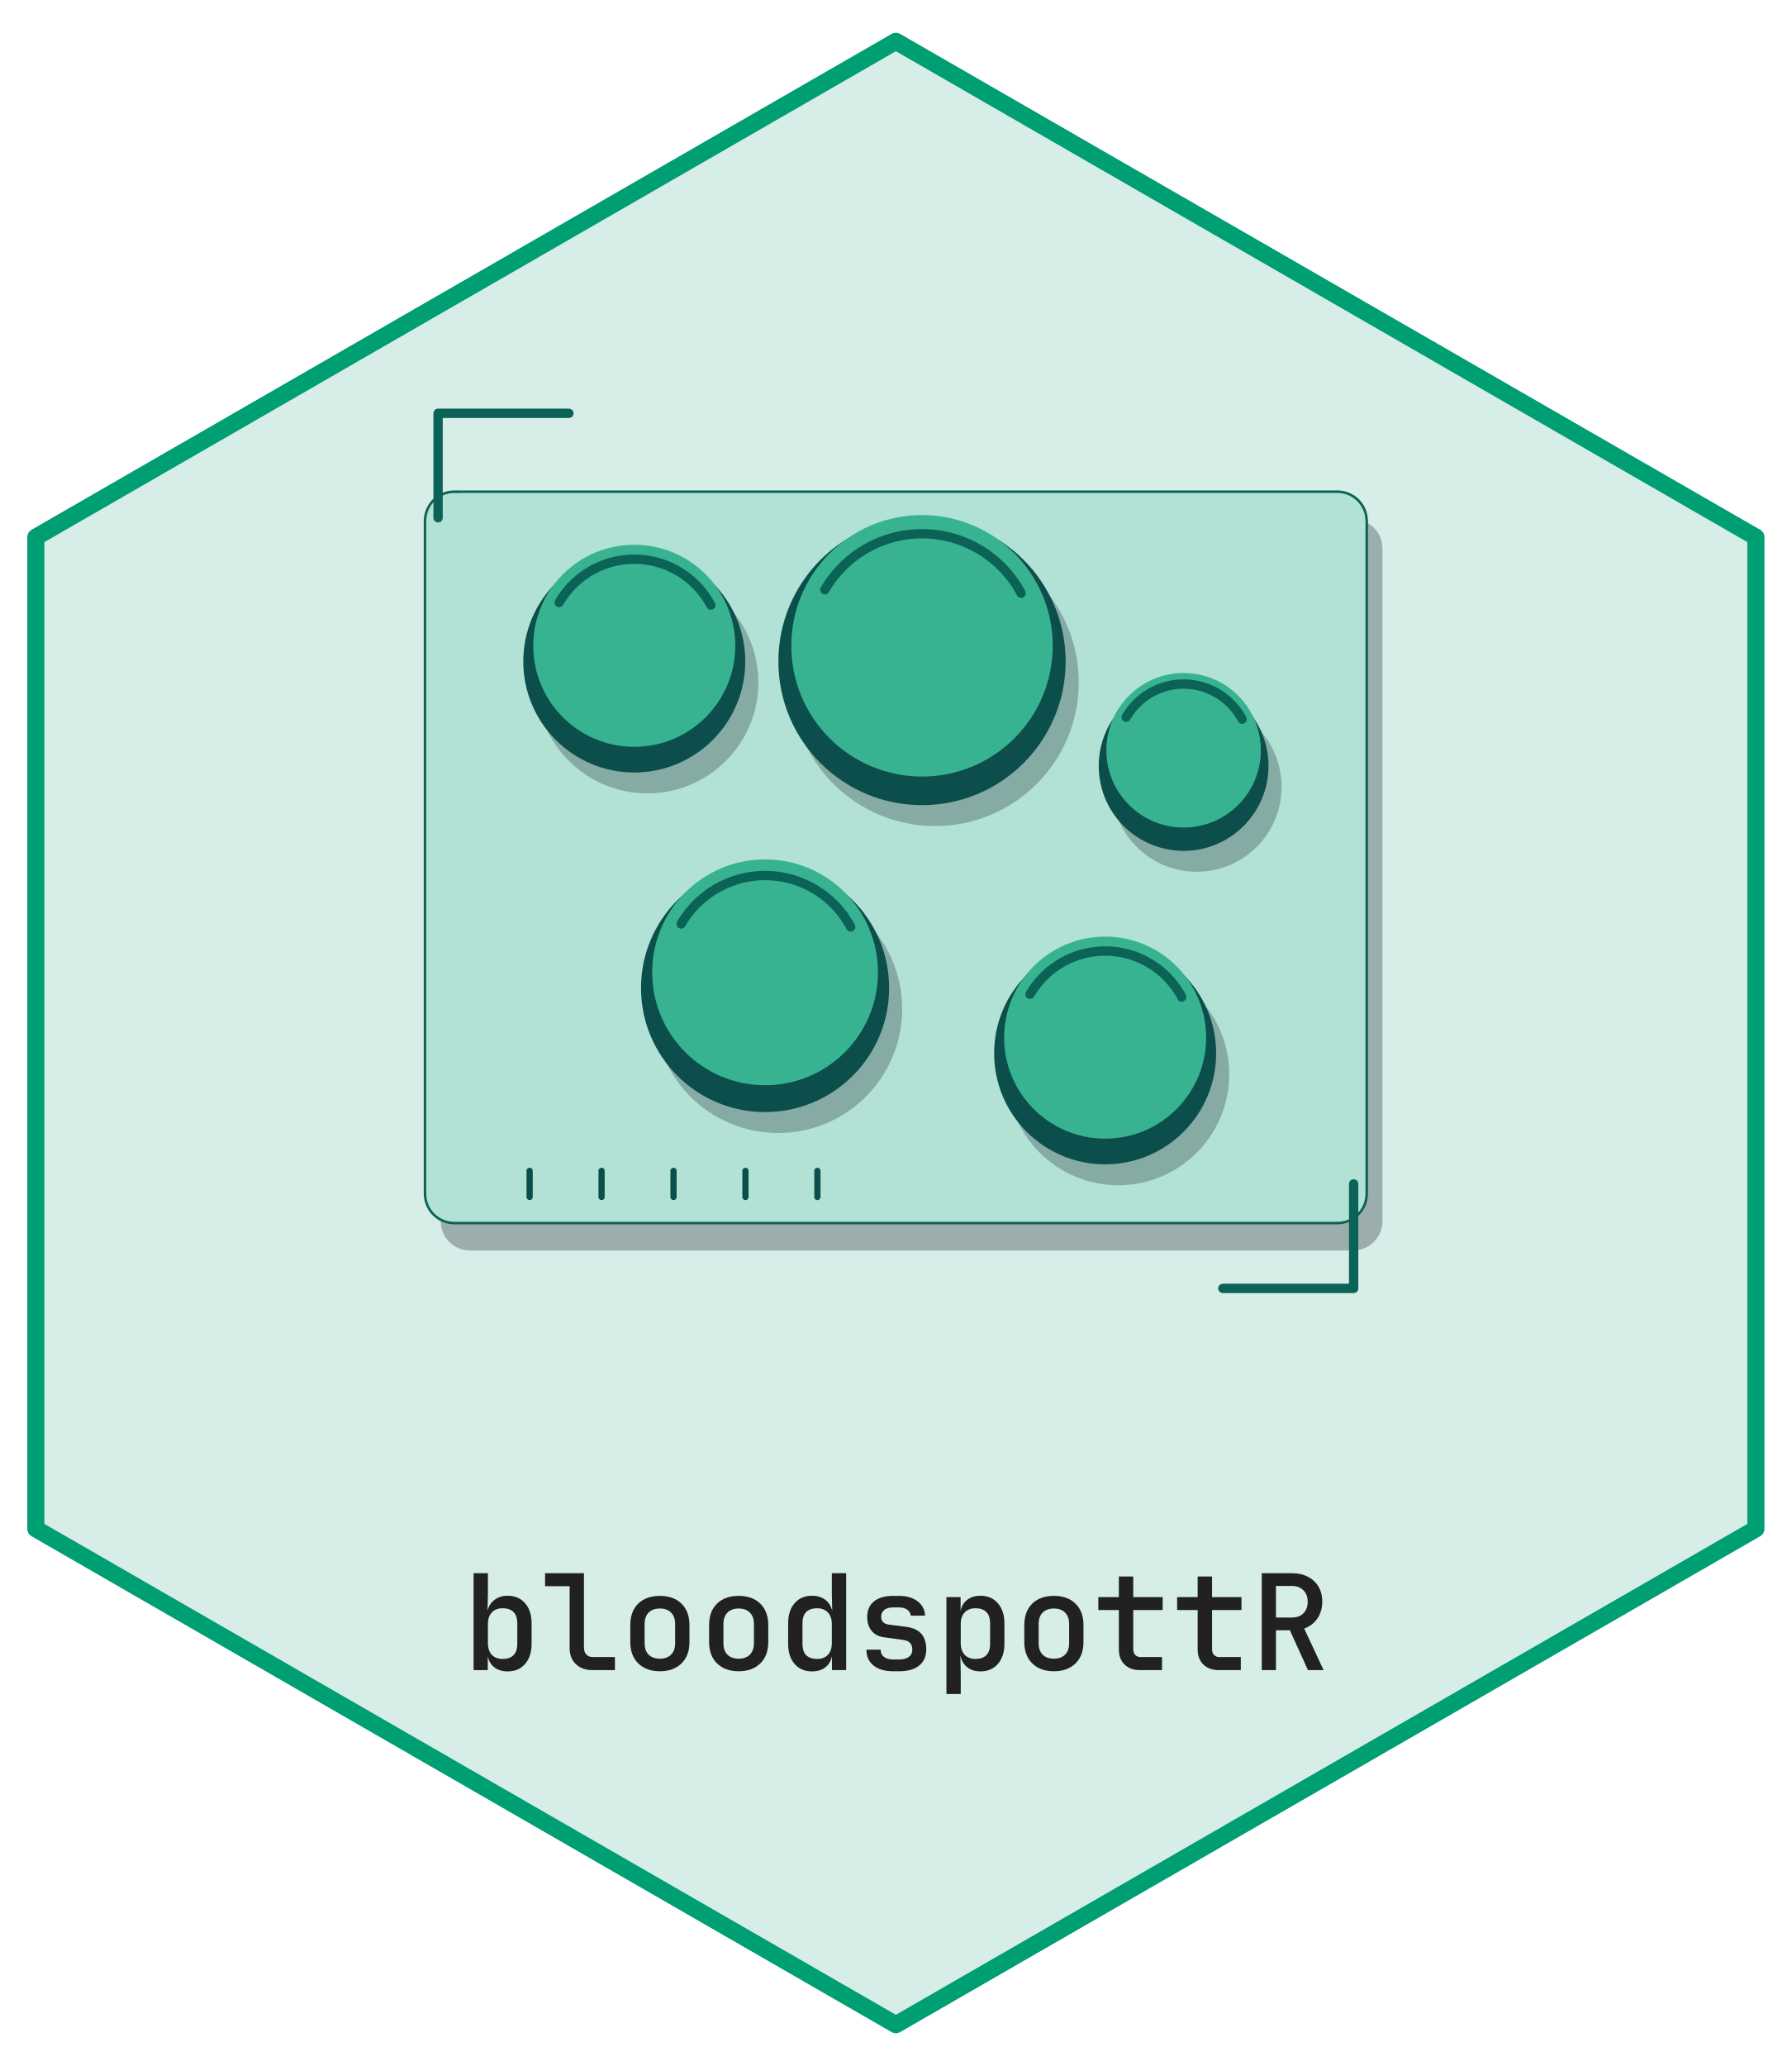
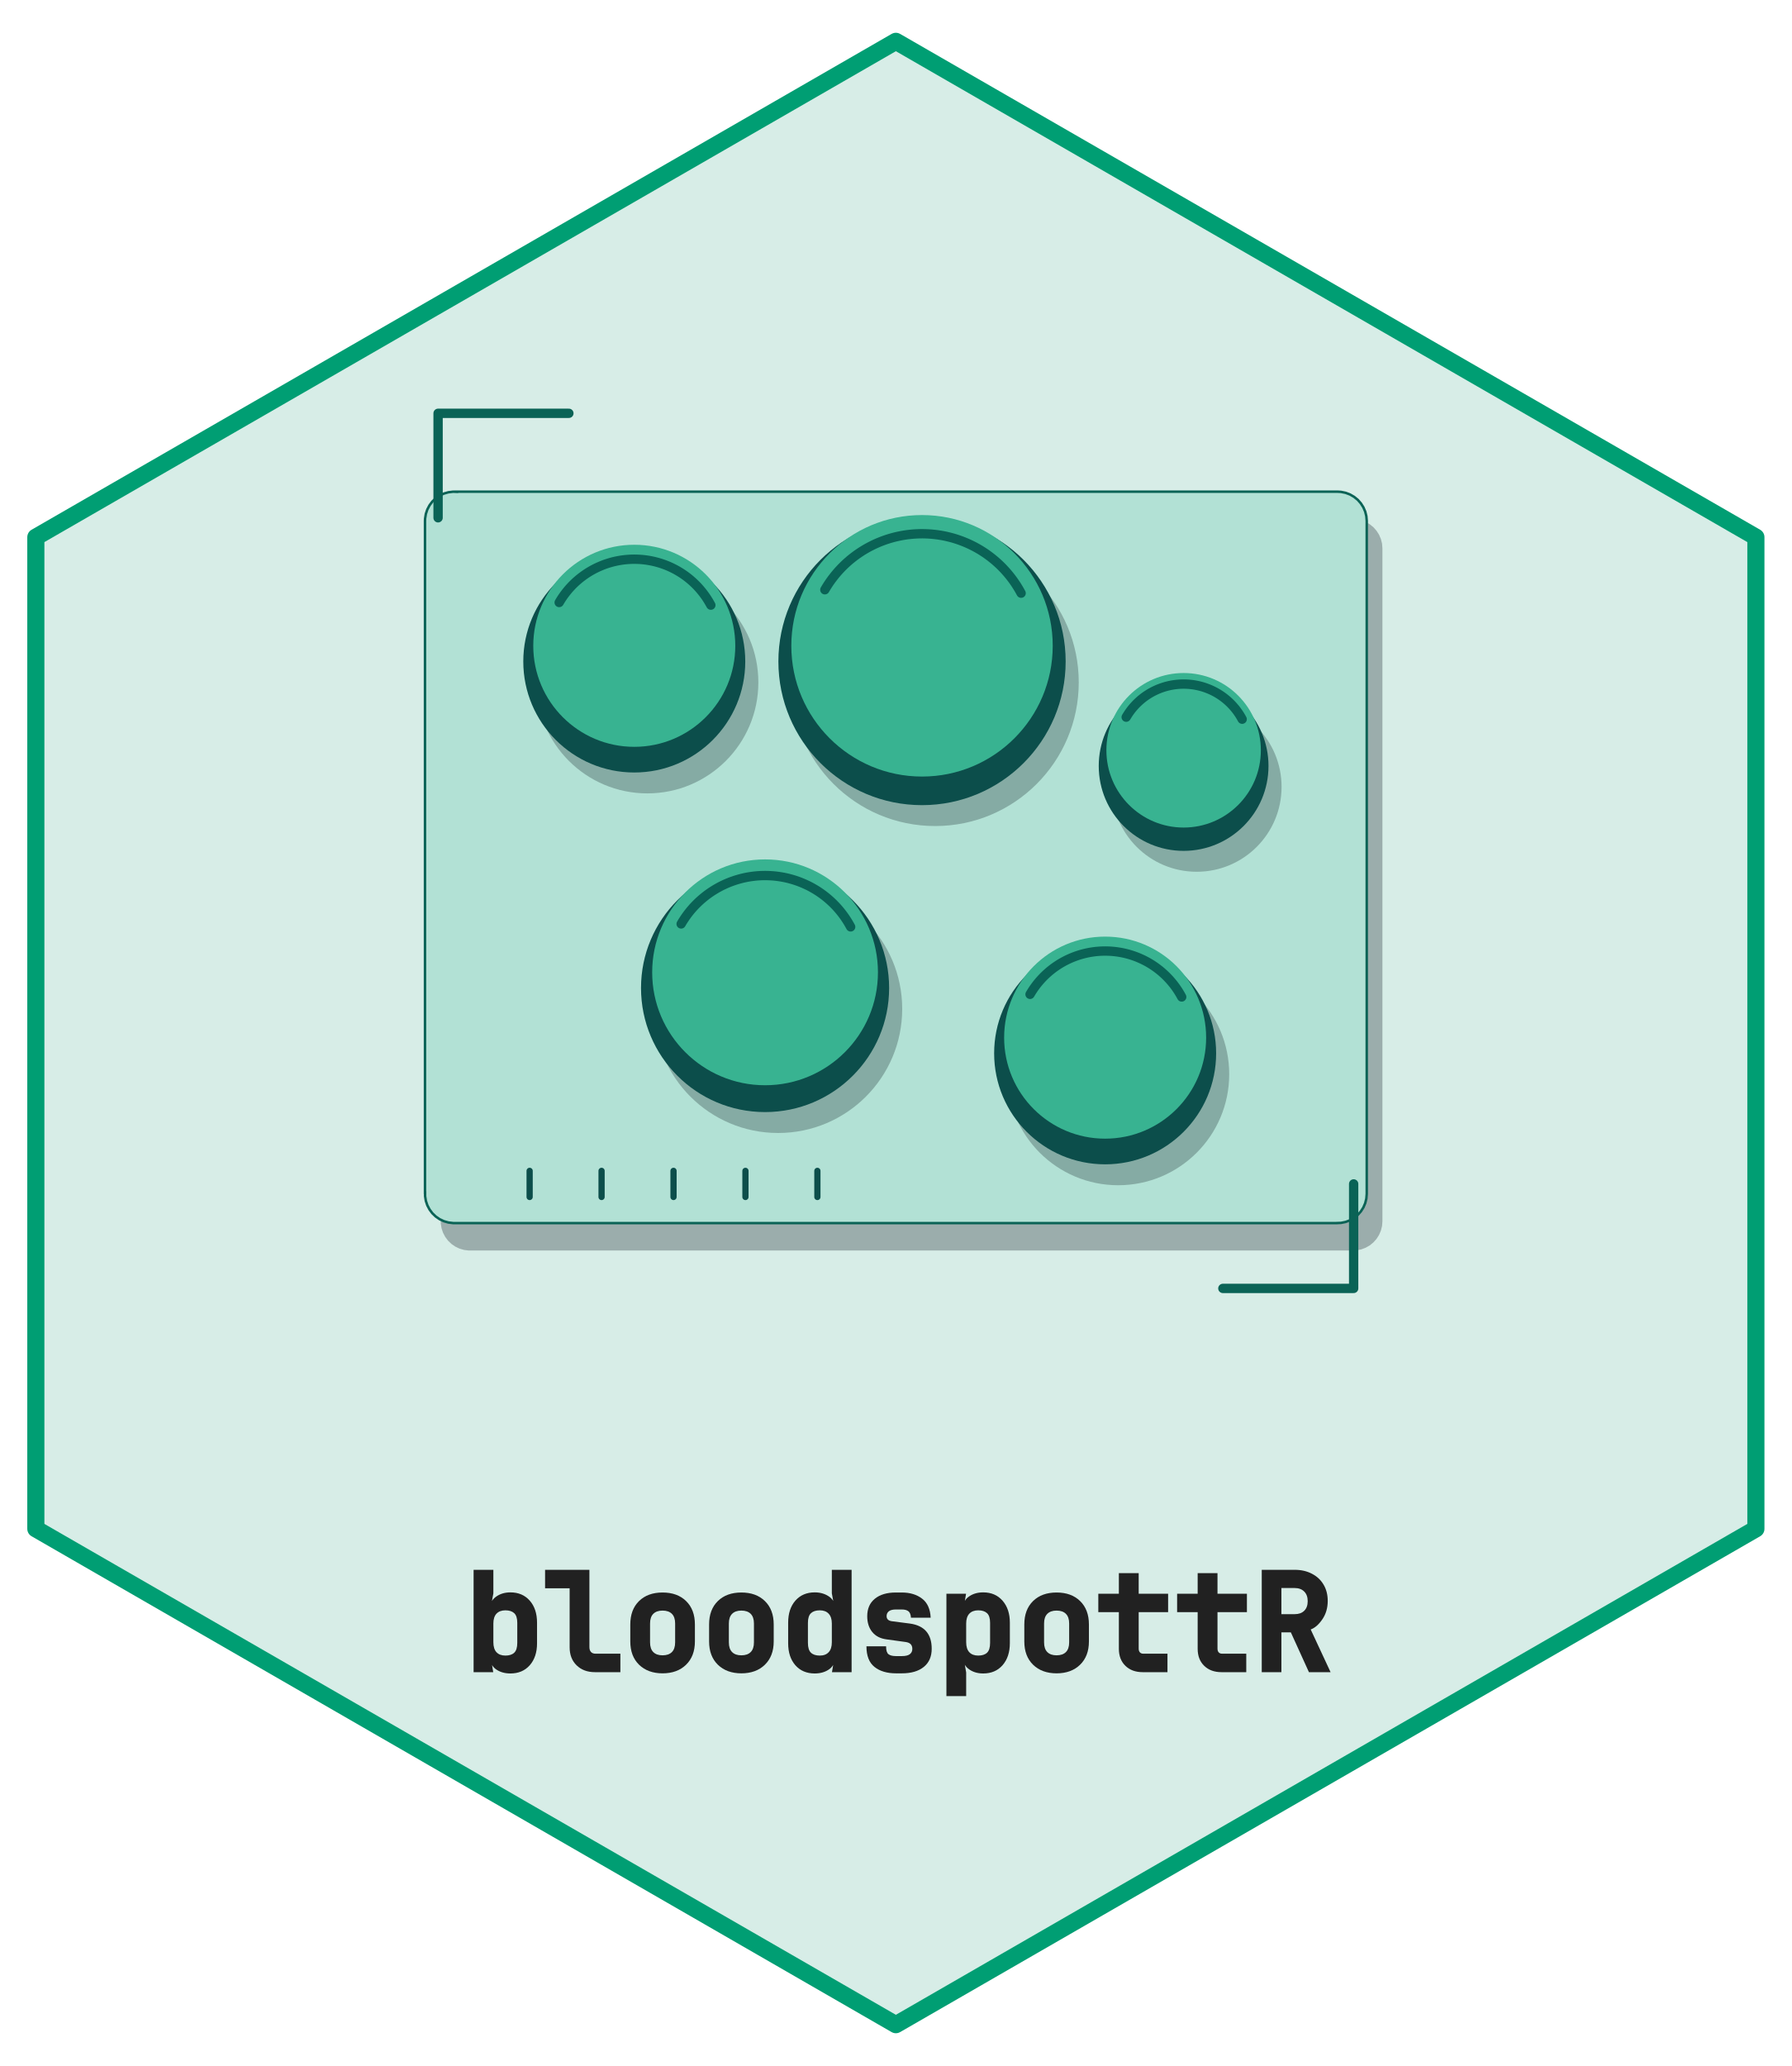
- <svg xmlns="http://www.w3.org/2000/svg" xmlns:xlink="http://www.w3.org/1999/xlink" width="432pt" height="498pt" viewBox="0 0 432 498">
+ <svg xmlns="http://www.w3.org/2000/svg" xmlns:xlink="http://www.w3.org/1999/xlink" width="432" height="498" viewBox="0 0 432 498">
  <defs>
    <g>
      <g id="glyph-0-0">
-         <path d="M 10.906 0.312 C 9.625 0.312 8.562 -0.004 7.719 -0.641 C 6.883 -1.273 6.348 -2.172 6.109 -3.328 L 6.109 0 L 2.688 0 L 2.688 -23.359 L 6.141 -23.359 L 6.141 -18.344 L 6.047 -14.266 C 6.305 -15.398 6.867 -16.289 7.734 -16.938 C 8.598 -17.594 9.656 -17.922 10.906 -17.922 C 12.656 -17.922 14.051 -17.32 15.094 -16.125 C 16.145 -14.938 16.672 -13.316 16.672 -11.266 L 16.672 -6.297 C 16.672 -4.273 16.145 -2.664 15.094 -1.469 C 14.051 -0.281 12.656 0.312 10.906 0.312 Z M 9.703 -2.688 C 10.805 -2.688 11.664 -2.977 12.281 -3.562 C 12.906 -4.156 13.219 -5.102 13.219 -6.406 L 13.219 -11.234 C 13.219 -12.516 12.906 -13.445 12.281 -14.031 C 11.664 -14.613 10.805 -14.906 9.703 -14.906 C 8.586 -14.906 7.711 -14.566 7.078 -13.891 C 6.453 -13.223 6.141 -12.285 6.141 -11.078 L 6.141 -6.562 C 6.141 -5.32 6.453 -4.363 7.078 -3.688 C 7.711 -3.02 8.586 -2.688 9.703 -2.688 Z M 9.703 -2.688 " />
+         <path d="M 11.562 0.312 C 10.133 0.312 8.938 -0.051 7.969 -0.781 C 7.008 -1.508 6.609 -2.578 6.766 -3.984 L 7.422 0 L 2.688 0 L 2.688 -24.672 L 7.453 -24.672 L 7.453 -19 L 6.703 -14.922 C 6.566 -16.305 6.992 -17.367 7.984 -18.109 C 8.973 -18.859 10.164 -19.234 11.562 -19.234 C 13.508 -19.234 15.066 -18.566 16.234 -17.234 C 17.398 -15.91 17.984 -14.141 17.984 -11.922 L 17.984 -6.953 C 17.984 -4.766 17.398 -3.004 16.234 -1.672 C 15.066 -0.348 13.508 0.312 11.562 0.312 Z M 10.359 -4 C 11.285 -4 11.992 -4.227 12.484 -4.688 C 12.973 -5.156 13.219 -5.945 13.219 -7.062 L 13.219 -11.891 C 13.219 -12.984 12.973 -13.758 12.484 -14.219 C 11.992 -14.676 11.285 -14.906 10.359 -14.906 C 9.43 -14.906 8.711 -14.633 8.203 -14.094 C 7.703 -13.551 7.453 -12.766 7.453 -11.734 L 7.453 -7.219 C 7.453 -6.156 7.703 -5.352 8.203 -4.812 C 8.711 -4.27 9.43 -4 10.359 -4 Z M 10.359 -4 " />
      </g>
      <g id="glyph-0-1">
-         <path d="M 12.312 0 C 10.656 0 9.328 -0.484 8.328 -1.453 C 7.336 -2.422 6.844 -3.719 6.844 -5.344 L 6.844 -20.219 L 0.922 -20.219 L 0.922 -23.359 L 10.297 -23.359 L 10.297 -5.406 C 10.297 -4.707 10.488 -4.156 10.875 -3.75 C 11.258 -3.344 11.785 -3.141 12.453 -3.141 L 17.766 -3.141 L 17.766 0 Z M 12.312 0 " />
+         <path d="M 12.969 0 C 11.133 0 9.656 -0.547 8.531 -1.641 C 7.406 -2.734 6.844 -4.188 6.844 -6 L 6.844 -20.219 L 0.922 -20.219 L 0.922 -24.672 L 11.609 -24.672 L 11.609 -6.062 C 11.609 -5.539 11.738 -5.141 12 -4.859 C 12.258 -4.586 12.629 -4.453 13.109 -4.453 L 19.078 -4.453 L 19.078 0 Z M 12.969 0 " />
      </g>
      <g id="glyph-0-2">
-         <path d="M 9.594 0.281 C 7.426 0.281 5.695 -0.344 4.406 -1.594 C 3.113 -2.852 2.469 -4.57 2.469 -6.75 L 2.469 -10.844 C 2.469 -13.039 3.102 -14.766 4.375 -16.016 C 5.656 -17.266 7.395 -17.891 9.594 -17.891 C 11.789 -17.891 13.531 -17.266 14.812 -16.016 C 16.094 -14.766 16.734 -13.039 16.734 -10.844 L 16.734 -6.75 C 16.734 -4.57 16.086 -2.852 14.797 -1.594 C 13.504 -0.344 11.77 0.281 9.594 0.281 Z M 9.594 -2.75 C 10.75 -2.75 11.648 -3.07 12.297 -3.719 C 12.953 -4.375 13.281 -5.312 13.281 -6.531 L 13.281 -11.078 C 13.281 -12.285 12.953 -13.211 12.297 -13.859 C 11.648 -14.516 10.75 -14.844 9.594 -14.844 C 8.445 -14.844 7.547 -14.516 6.891 -13.859 C 6.242 -13.211 5.922 -12.285 5.922 -11.078 L 5.922 -6.531 C 5.922 -5.312 6.242 -4.375 6.891 -3.719 C 7.547 -3.07 8.445 -2.75 9.594 -2.75 Z M 9.594 -2.75 " />
+         <path d="M 10.25 0.281 C 7.906 0.281 6.02 -0.406 4.594 -1.781 C 3.176 -3.164 2.469 -5.039 2.469 -7.406 L 2.469 -11.5 C 2.469 -13.883 3.172 -15.766 4.578 -17.141 C 5.984 -18.516 7.875 -19.203 10.25 -19.203 C 12.625 -19.203 14.516 -18.516 15.922 -17.141 C 17.336 -15.766 18.047 -13.883 18.047 -11.5 L 18.047 -7.406 C 18.047 -5.039 17.332 -3.164 15.906 -1.781 C 14.488 -0.406 12.602 0.281 10.25 0.281 Z M 10.25 -4.062 C 11.227 -4.062 11.977 -4.32 12.5 -4.844 C 13.02 -5.363 13.281 -6.145 13.281 -7.188 L 13.281 -11.734 C 13.281 -12.766 13.02 -13.539 12.5 -14.062 C 11.977 -14.582 11.227 -14.844 10.25 -14.844 C 9.281 -14.844 8.535 -14.582 8.016 -14.062 C 7.492 -13.539 7.234 -12.766 7.234 -11.734 L 7.234 -7.188 C 7.234 -6.145 7.492 -5.363 8.016 -4.844 C 8.535 -4.32 9.281 -4.062 10.25 -4.062 Z M 10.25 -4.062 " />
      </g>
      <g id="glyph-0-3">
-         <path d="M 8.281 0.312 C 6.531 0.312 5.133 -0.281 4.094 -1.469 C 3.051 -2.664 2.531 -4.273 2.531 -6.297 L 2.531 -11.266 C 2.531 -13.316 3.051 -14.938 4.094 -16.125 C 5.133 -17.32 6.531 -17.922 8.281 -17.922 C 9.539 -17.922 10.602 -17.598 11.469 -16.953 C 12.332 -16.316 12.895 -15.422 13.156 -14.266 L 13.062 -18.344 L 13.062 -23.359 L 16.516 -23.359 L 16.516 0 L 13.094 0 L 13.094 -3.328 C 12.852 -2.172 12.312 -1.273 11.469 -0.641 C 10.625 -0.004 9.562 0.312 8.281 0.312 Z M 9.5 -2.688 C 10.613 -2.688 11.484 -3.02 12.109 -3.688 C 12.742 -4.363 13.062 -5.32 13.062 -6.562 L 13.062 -11.078 C 13.062 -12.285 12.742 -13.223 12.109 -13.891 C 11.484 -14.566 10.613 -14.906 9.5 -14.906 C 8.395 -14.906 7.531 -14.613 6.906 -14.031 C 6.289 -13.445 5.984 -12.516 5.984 -11.234 L 5.984 -6.406 C 5.984 -5.102 6.289 -4.156 6.906 -3.562 C 7.531 -2.977 8.395 -2.688 9.5 -2.688 Z M 9.5 -2.688 " />
+         <path d="M 8.938 0.312 C 6.988 0.312 5.43 -0.348 4.266 -1.672 C 3.109 -3.004 2.531 -4.766 2.531 -6.953 L 2.531 -11.922 C 2.531 -14.141 3.109 -15.91 4.266 -17.234 C 5.43 -18.566 6.988 -19.234 8.938 -19.234 C 10.344 -19.234 11.539 -18.863 12.531 -18.125 C 13.52 -17.395 13.945 -16.328 13.812 -14.922 L 13.062 -19 L 13.062 -24.672 L 17.828 -24.672 L 17.828 0 L 13.094 0 L 13.75 -3.984 C 13.906 -2.578 13.5 -1.508 12.531 -0.781 C 11.562 -0.051 10.363 0.312 8.938 0.312 Z M 10.156 -4 C 11.082 -4 11.797 -4.27 12.297 -4.812 C 12.805 -5.352 13.062 -6.156 13.062 -7.219 L 13.062 -11.734 C 13.062 -12.766 12.805 -13.551 12.297 -14.094 C 11.797 -14.633 11.082 -14.906 10.156 -14.906 C 9.227 -14.906 8.52 -14.676 8.031 -14.219 C 7.539 -13.758 7.297 -12.984 7.297 -11.891 L 7.297 -7.062 C 7.297 -5.945 7.539 -5.156 8.031 -4.688 C 8.52 -4.227 9.227 -4 10.156 -4 Z M 10.156 -4 " />
      </g>
      <g id="glyph-0-4">
-         <path d="M 8.891 0.281 C 6.867 0.281 5.281 -0.176 4.125 -1.094 C 2.977 -2.008 2.406 -3.285 2.406 -4.922 L 5.828 -4.922 C 5.828 -4.18 6.094 -3.602 6.625 -3.188 C 7.156 -2.77 7.91 -2.562 8.891 -2.562 L 10.297 -2.562 C 11.305 -2.562 12.086 -2.77 12.641 -3.188 C 13.191 -3.602 13.469 -4.191 13.469 -4.953 C 13.469 -6.297 12.754 -7.066 11.328 -7.266 L 6.688 -7.906 C 5.383 -8.07 4.375 -8.586 3.656 -9.453 C 2.945 -10.316 2.594 -11.441 2.594 -12.828 C 2.594 -14.43 3.133 -15.676 4.219 -16.562 C 5.312 -17.445 6.848 -17.891 8.828 -17.891 L 10.266 -17.891 C 12.109 -17.891 13.598 -17.453 14.734 -16.578 C 15.879 -15.703 16.484 -14.551 16.547 -13.125 L 13.094 -13.125 C 13.051 -13.695 12.773 -14.172 12.266 -14.547 C 11.766 -14.922 11.098 -15.109 10.266 -15.109 L 8.828 -15.109 C 7.91 -15.109 7.203 -14.906 6.703 -14.5 C 6.203 -14.094 5.953 -13.547 5.953 -12.859 C 5.953 -11.773 6.562 -11.145 7.781 -10.969 L 12.125 -10.406 C 15.258 -9.977 16.828 -8.172 16.828 -4.984 C 16.828 -3.305 16.258 -2.008 15.125 -1.094 C 14 -0.176 12.391 0.281 10.297 0.281 Z M 8.891 0.281 " />
+         <path d="M 9.547 0.281 C 7.367 0.281 5.633 -0.234 4.344 -1.266 C 3.051 -2.297 2.406 -3.953 2.406 -6.234 L 7.141 -6.234 C 7.141 -5.266 7.332 -4.629 7.719 -4.328 C 8.113 -4.023 8.723 -3.875 9.547 -3.875 L 10.953 -3.875 C 11.816 -3.875 12.453 -4.023 12.859 -4.328 C 13.266 -4.641 13.469 -5.066 13.469 -5.609 C 13.469 -6.566 12.941 -7.117 11.891 -7.266 L 7.25 -7.906 C 5.781 -8.094 4.633 -8.68 3.812 -9.672 C 3 -10.672 2.594 -11.941 2.594 -13.484 C 2.594 -15.297 3.207 -16.703 4.438 -17.703 C 5.664 -18.703 7.348 -19.203 9.484 -19.203 L 10.922 -19.203 C 12.91 -19.203 14.547 -18.707 15.828 -17.719 C 17.109 -16.738 17.797 -15.207 17.891 -13.125 L 13.141 -13.125 C 13.086 -13.906 12.875 -14.43 12.5 -14.703 C 12.133 -14.973 11.609 -15.109 10.922 -15.109 L 9.484 -15.109 C 8.723 -15.109 8.16 -14.961 7.797 -14.672 C 7.441 -14.379 7.266 -13.992 7.266 -13.516 C 7.266 -12.805 7.688 -12.395 8.531 -12.281 L 12.875 -11.719 C 16.383 -11.238 18.141 -9.211 18.141 -5.641 C 18.141 -3.754 17.504 -2.297 16.234 -1.266 C 14.961 -0.234 13.203 0.281 10.953 0.281 Z M 9.547 0.281 " />
      </g>
      <g id="glyph-0-5">
-         <path d="M 2.688 5.766 L 2.688 -17.594 L 6.109 -17.594 L 6.109 -14.266 C 6.348 -15.422 6.883 -16.316 7.719 -16.953 C 8.562 -17.598 9.625 -17.922 10.906 -17.922 C 12.656 -17.922 14.051 -17.316 15.094 -16.109 C 16.145 -14.898 16.672 -13.297 16.672 -11.297 L 16.672 -6.344 C 16.672 -4.312 16.145 -2.691 15.094 -1.484 C 14.051 -0.285 12.656 0.312 10.906 0.312 C 9.625 0.312 8.555 -0.02 7.703 -0.688 C 6.859 -1.363 6.316 -2.285 6.078 -3.453 L 6.047 -3.453 L 6.141 0.734 L 6.141 5.766 Z M 9.703 -2.688 C 10.805 -2.688 11.664 -2.977 12.281 -3.562 C 12.906 -4.156 13.219 -5.102 13.219 -6.406 L 13.219 -11.234 C 13.219 -12.516 12.906 -13.445 12.281 -14.031 C 11.664 -14.613 10.805 -14.906 9.703 -14.906 C 8.586 -14.906 7.711 -14.566 7.078 -13.891 C 6.453 -13.223 6.141 -12.285 6.141 -11.078 L 6.141 -6.562 C 6.141 -5.32 6.453 -4.363 7.078 -3.688 C 7.711 -3.02 8.586 -2.688 9.703 -2.688 Z M 9.703 -2.688 " />
+         <path d="M 2.688 5.766 L 2.688 -18.906 L 7.422 -18.906 L 6.766 -14.922 C 6.609 -16.328 7.008 -17.395 7.969 -18.125 C 8.938 -18.863 10.133 -19.234 11.562 -19.234 C 13.508 -19.234 15.066 -18.562 16.234 -17.219 C 17.398 -15.875 17.984 -14.117 17.984 -11.953 L 17.984 -7 C 17.984 -4.801 17.398 -3.031 16.234 -1.688 C 15.066 -0.352 13.508 0.312 11.562 0.312 C 10.125 0.312 8.922 -0.07 7.953 -0.844 C 6.984 -1.613 6.566 -2.691 6.703 -4.078 L 6.734 -4.078 L 7.453 0.078 L 7.453 5.766 Z M 10.359 -4 C 11.285 -4 11.992 -4.227 12.484 -4.688 C 12.973 -5.156 13.219 -5.945 13.219 -7.062 L 13.219 -11.891 C 13.219 -12.984 12.973 -13.758 12.484 -14.219 C 11.992 -14.676 11.285 -14.906 10.359 -14.906 C 9.43 -14.906 8.711 -14.633 8.203 -14.094 C 7.703 -13.551 7.453 -12.766 7.453 -11.734 L 7.453 -7.219 C 7.453 -6.156 7.703 -5.352 8.203 -4.812 C 8.711 -4.27 9.43 -4 10.359 -4 Z M 10.359 -4 " />
      </g>
      <g id="glyph-0-6">
-         <path d="M 11.359 0 C 9.805 0 8.566 -0.445 7.641 -1.344 C 6.723 -2.238 6.266 -3.453 6.266 -4.984 L 6.266 -14.469 L 1.312 -14.469 L 1.312 -17.594 L 6.266 -17.594 L 6.266 -22.562 L 9.734 -22.562 L 9.734 -17.594 L 16.828 -17.594 L 16.828 -14.469 L 9.734 -14.469 L 9.734 -5.031 C 9.734 -4.469 9.891 -4.008 10.203 -3.656 C 10.523 -3.312 10.961 -3.141 11.516 -3.141 L 16.672 -3.141 L 16.672 0 Z M 11.359 0 " />
+         <path d="M 12.016 0 C 10.285 0 8.895 -0.508 7.844 -1.531 C 6.789 -2.551 6.266 -3.922 6.266 -5.641 L 6.266 -14.469 L 1.312 -14.469 L 1.312 -18.906 L 6.266 -18.906 L 6.266 -23.875 L 11.047 -23.875 L 11.047 -18.906 L 18.141 -18.906 L 18.141 -14.469 L 11.047 -14.469 L 11.047 -5.688 C 11.047 -5.289 11.145 -4.984 11.344 -4.766 C 11.539 -4.555 11.816 -4.453 12.172 -4.453 L 17.984 -4.453 L 17.984 0 Z M 12.016 0 " />
      </g>
      <g id="glyph-0-7">
-         <path d="M 2.719 0 L 2.719 -23.359 L 10.016 -23.359 C 11.461 -23.359 12.734 -23.07 13.828 -22.5 C 14.93 -21.938 15.785 -21.145 16.391 -20.125 C 17.004 -19.102 17.312 -17.898 17.312 -16.516 C 17.312 -14.953 16.914 -13.594 16.125 -12.438 C 15.332 -11.289 14.273 -10.484 12.953 -10.016 L 17.625 0 L 13.859 0 L 9.5 -9.594 L 6.141 -9.594 L 6.141 0 Z M 6.141 -12.672 L 10.016 -12.672 C 11.172 -12.672 12.086 -13.008 12.766 -13.688 C 13.453 -14.375 13.797 -15.297 13.797 -16.453 C 13.797 -17.617 13.445 -18.547 12.75 -19.234 C 12.062 -19.93 11.148 -20.281 10.016 -20.281 L 6.141 -20.281 Z M 6.141 -12.672 " />
+         <path d="M 2.719 0 L 2.719 -24.672 L 10.672 -24.672 C 12.223 -24.672 13.598 -24.359 14.797 -23.734 C 16.004 -23.117 16.941 -22.25 17.609 -21.125 C 18.285 -20 18.625 -18.68 18.625 -17.172 C 18.625 -15.473 18.188 -13.988 17.312 -12.719 C 16.445 -11.457 15.516 -10.648 14.516 -10.297 L 19.312 0 L 14.094 0 L 9.734 -9.594 L 7.453 -9.594 L 7.453 0 Z M 7.453 -13.984 L 10.672 -13.984 C 11.648 -13.984 12.414 -14.258 12.969 -14.812 C 13.52 -15.363 13.797 -16.129 13.797 -17.109 C 13.797 -18.098 13.516 -18.875 12.953 -19.438 C 12.391 -20 11.629 -20.281 10.672 -20.281 L 7.453 -20.281 Z M 7.453 -13.984 " />
      </g>
    </g>
  </defs>
  <path fill-rule="nonzero" fill="rgb(84.314%, 92.941%, 90.588%)" fill-opacity="1" stroke-width="4.125" stroke-linecap="round" stroke-linejoin="round" stroke="rgb(0%, 61.961%, 45.098%)" stroke-opacity="1" stroke-miterlimit="10" d="M 216 9.961 L 423.359 129.48 L 423.359 368.52 L 216 488.039 L 8.641 368.52 L 8.641 129.48 Z M 216 9.961 " />
  <path fill-rule="nonzero" fill="rgb(1.176%, 3.922%, 7.059%)" fill-opacity="0.278" d="M 113.309 301.434 L 326.262 301.434 L 325.977 301.43 L 327.113 301.383 L 328.223 301.156 L 329.285 300.754 L 330.27 300.188 L 331.148 299.469 L 331.898 298.621 L 332.508 297.66 L 332.949 296.617 L 333.223 295.516 L 333.312 294.383 L 333.312 132.18 L 333.223 131.047 L 332.949 129.945 L 332.508 128.902 L 331.898 127.945 L 331.148 127.094 L 330.27 126.375 L 329.285 125.809 L 328.223 125.406 L 327.113 125.18 L 326.262 125.129 L 113.309 125.129 L 114.156 125.18 L 113.023 125.133 L 111.895 125.27 L 110.805 125.586 L 109.781 126.074 L 108.848 126.719 L 108.027 127.504 L 107.348 128.41 L 106.82 129.414 L 106.461 130.492 L 106.277 131.613 L 106.254 132.18 L 106.254 294.383 L 106.277 293.816 L 106.277 294.949 L 106.461 296.07 L 106.82 297.148 L 107.348 298.152 L 108.027 299.059 L 108.848 299.848 L 109.781 300.492 L 110.805 300.977 L 111.895 301.293 L 113.023 301.43 Z M 113.309 301.434 " />
  <path fill-rule="nonzero" fill="rgb(69.804%, 88.235%, 83.529%)" fill-opacity="1" stroke-width="0.6" stroke-linecap="round" stroke-linejoin="round" stroke="rgb(3.922%, 38.824%, 33.725%)" stroke-opacity="1" stroke-miterlimit="10" d="M 109.523 294.824 L 322.477 294.824 L 322.191 294.816 L 323.328 294.773 L 324.438 294.547 L 325.5 294.145 L 326.484 293.574 L 327.363 292.859 L 328.113 292.008 L 328.723 291.051 L 329.168 290.004 L 329.438 288.902 L 329.531 287.77 L 329.531 125.57 L 329.438 124.438 L 329.168 123.336 L 328.723 122.293 L 328.113 121.332 L 327.363 120.48 L 326.484 119.766 L 325.5 119.195 L 324.438 118.793 L 323.328 118.566 L 322.477 118.516 L 109.523 118.516 L 110.371 118.566 L 109.238 118.523 L 108.113 118.66 L 107.023 118.973 L 105.996 119.461 L 105.062 120.105 L 104.242 120.891 L 103.562 121.801 L 103.035 122.805 L 102.676 123.879 L 102.492 125 L 102.469 125.57 L 102.469 287.77 L 102.492 287.203 L 102.492 288.34 L 102.676 289.461 L 103.035 290.535 L 103.562 291.539 L 104.242 292.449 L 105.062 293.234 L 105.996 293.879 L 107.023 294.367 L 108.113 294.68 L 109.238 294.816 Z M 109.523 294.824 " />
  <path fill-rule="nonzero" fill="rgb(1.176%, 3.922%, 7.059%)" fill-opacity="0.251" d="M 182.844 164.48 C 182.844 179.262 170.859 191.242 156.082 191.242 C 141.301 191.242 129.32 179.262 129.32 164.48 C 129.32 149.703 141.301 137.723 156.082 137.723 C 170.859 137.723 182.844 149.703 182.844 164.48 " />
  <path fill-rule="nonzero" fill="rgb(4.706%, 30.588%, 29.412%)" fill-opacity="1" d="M 179.688 159.445 C 179.688 174.223 167.707 186.207 152.93 186.207 C 138.148 186.207 126.168 174.223 126.168 159.445 C 126.168 144.664 138.148 132.684 152.93 132.684 C 167.707 132.684 179.688 144.664 179.688 159.445 " />
  <path fill-rule="nonzero" fill="rgb(21.961%, 70.196%, 56.863%)" fill-opacity="1" d="M 177.281 155.668 C 177.281 169.117 166.379 180.02 152.93 180.02 C 139.477 180.02 128.574 169.117 128.574 155.668 C 128.574 142.219 139.477 131.312 152.93 131.312 C 166.379 131.312 177.281 142.219 177.281 155.668 " />
  <path fill="none" stroke-width="2.25" stroke-linecap="round" stroke-linejoin="round" stroke="rgb(3.922%, 38.824%, 33.725%)" stroke-opacity="1" stroke-miterlimit="10" d="M 171.391 145.867 L 171.117 145.375 L 170.832 144.887 L 170.535 144.41 L 170.227 143.941 L 169.902 143.48 L 169.566 143.027 L 169.219 142.586 L 168.859 142.152 L 168.492 141.727 L 168.109 141.312 L 167.715 140.91 L 167.312 140.52 L 166.898 140.137 L 166.473 139.766 L 166.039 139.406 L 165.594 139.059 L 165.145 138.727 L 164.68 138.402 L 164.211 138.094 L 163.73 137.797 L 163.246 137.512 L 162.754 137.242 L 162.25 136.984 L 161.742 136.738 L 161.23 136.508 L 160.711 136.293 L 160.184 136.09 L 159.652 135.902 L 159.117 135.727 L 158.574 135.57 L 158.031 135.426 L 157.484 135.293 L 156.93 135.18 L 156.375 135.078 L 155.82 134.992 L 155.262 134.922 L 154.699 134.867 L 154.137 134.828 L 153.574 134.805 L 153.012 134.793 L 152.449 134.797 L 151.883 134.82 L 151.32 134.855 L 150.762 134.906 L 150.203 134.973 L 149.645 135.051 L 149.09 135.148 L 148.535 135.258 L 147.988 135.383 L 147.441 135.523 L 146.898 135.68 L 146.363 135.848 L 145.828 136.031 L 145.301 136.23 L 144.781 136.445 L 144.266 136.668 L 143.754 136.91 L 143.25 137.164 L 142.754 137.43 L 142.266 137.711 L 141.785 138.004 L 141.312 138.309 L 140.848 138.629 L 140.395 138.961 L 139.945 139.305 L 139.508 139.66 L 139.082 140.027 L 138.664 140.402 L 138.258 140.793 L 137.863 141.191 L 137.477 141.605 L 137.102 142.023 L 136.742 142.457 L 136.391 142.895 L 136.051 143.344 L 135.723 143.805 L 135.41 144.27 L 135.109 144.746 L 134.82 145.23 " />
  <path fill-rule="nonzero" fill="rgb(1.176%, 3.922%, 7.059%)" fill-opacity="0.251" d="M 260.094 164.48 C 260.094 183.609 244.586 199.113 225.461 199.113 C 206.336 199.113 190.828 183.609 190.828 164.48 C 190.828 145.355 206.336 129.852 225.461 129.852 C 244.586 129.852 260.094 145.355 260.094 164.48 " />
  <path fill-rule="nonzero" fill="rgb(4.706%, 30.588%, 29.412%)" fill-opacity="1" d="M 256.938 159.445 C 256.938 178.57 241.434 194.078 222.309 194.078 C 203.18 194.078 187.676 178.57 187.676 159.445 C 187.676 140.316 203.18 124.812 222.309 124.812 C 241.434 124.812 256.938 140.316 256.938 159.445 " />
  <path fill-rule="nonzero" fill="rgb(21.961%, 70.196%, 56.863%)" fill-opacity="1" d="M 253.82 155.668 C 253.82 173.07 239.711 187.184 222.309 187.184 C 204.902 187.184 190.793 173.07 190.793 155.668 C 190.793 138.262 204.902 124.152 222.309 124.152 C 239.711 124.152 253.82 138.262 253.82 155.668 " />
  <path fill="none" stroke-width="2.25" stroke-linecap="round" stroke-linejoin="round" stroke="rgb(3.922%, 38.824%, 33.725%)" stroke-opacity="1" stroke-miterlimit="10" d="M 246.199 142.984 L 245.848 142.348 L 245.48 141.719 L 245.094 141.102 L 244.691 140.492 L 244.273 139.895 L 243.84 139.309 L 243.391 138.738 L 242.926 138.176 L 242.445 137.629 L 241.953 137.094 L 241.445 136.57 L 240.922 136.062 L 240.387 135.57 L 239.836 135.09 L 239.273 134.625 L 238.699 134.176 L 238.113 133.742 L 237.516 133.324 L 236.91 132.926 L 236.289 132.539 L 235.66 132.172 L 235.02 131.82 L 234.371 131.488 L 233.715 131.172 L 233.051 130.875 L 232.375 130.594 L 231.695 130.332 L 231.008 130.09 L 230.316 129.863 L 229.617 129.656 L 228.91 129.473 L 228.203 129.301 L 227.488 129.152 L 226.77 129.023 L 226.051 128.914 L 225.324 128.824 L 224.602 128.75 L 223.871 128.699 L 223.145 128.668 L 222.414 128.652 L 221.688 128.66 L 220.957 128.688 L 220.23 128.734 L 219.504 128.801 L 218.777 128.883 L 218.059 128.988 L 217.34 129.113 L 216.625 129.258 L 215.914 129.418 L 215.207 129.602 L 214.504 129.801 L 213.809 130.02 L 213.121 130.258 L 212.438 130.516 L 211.762 130.789 L 211.094 131.082 L 210.434 131.395 L 209.785 131.723 L 209.141 132.066 L 208.512 132.43 L 207.887 132.809 L 207.277 133.207 L 206.676 133.617 L 206.086 134.047 L 205.508 134.492 L 204.941 134.949 L 204.391 135.426 L 203.848 135.914 L 203.324 136.418 L 202.809 136.938 L 202.312 137.469 L 201.828 138.012 L 201.359 138.57 L 200.906 139.141 L 200.465 139.723 L 200.043 140.316 L 199.637 140.918 L 199.246 141.535 L 198.875 142.16 " />
  <path fill-rule="nonzero" fill="rgb(1.176%, 3.922%, 7.059%)" fill-opacity="0.251" d="M 308.996 189.668 C 308.996 200.973 299.836 210.133 288.531 210.133 C 277.23 210.133 268.07 200.973 268.07 189.668 C 268.07 178.367 277.23 169.203 288.531 169.203 C 299.836 169.203 308.996 178.367 308.996 189.668 " />
  <path fill-rule="nonzero" fill="rgb(4.706%, 30.588%, 29.412%)" fill-opacity="1" d="M 305.844 184.633 C 305.844 195.934 296.68 205.098 285.379 205.098 C 274.078 205.098 264.914 195.934 264.914 184.633 C 264.914 173.328 274.078 164.168 285.379 164.168 C 296.68 164.168 305.844 173.328 305.844 184.633 " />
  <path fill-rule="nonzero" fill="rgb(21.961%, 70.196%, 56.863%)" fill-opacity="1" d="M 304 180.855 C 304 191.137 295.664 199.477 285.379 199.477 C 275.094 199.477 266.758 191.137 266.758 180.855 C 266.758 170.57 275.094 162.23 285.379 162.23 C 295.664 162.23 304 170.57 304 180.855 " />
  <path fill="none" stroke-width="2.25" stroke-linecap="round" stroke-linejoin="round" stroke="rgb(3.922%, 38.824%, 33.725%)" stroke-opacity="1" stroke-miterlimit="10" d="M 299.496 173.359 L 299.289 172.984 L 299.07 172.609 L 298.844 172.246 L 298.605 171.887 L 298.359 171.535 L 298.105 171.188 L 297.84 170.848 L 297.562 170.52 L 297.281 170.195 L 296.988 169.879 L 296.688 169.57 L 296.379 169.27 L 296.062 168.977 L 295.738 168.695 L 295.406 168.418 L 295.066 168.156 L 294.719 167.898 L 294.367 167.652 L 294.008 167.414 L 293.641 167.188 L 293.27 166.969 L 292.891 166.762 L 292.508 166.566 L 292.121 166.379 L 291.727 166.203 L 291.328 166.039 L 290.926 165.883 L 290.52 165.738 L 290.109 165.605 L 289.699 165.484 L 289.281 165.375 L 288.863 165.273 L 288.441 165.188 L 288.016 165.109 L 287.59 165.043 L 287.164 164.992 L 286.734 164.949 L 286.305 164.918 L 285.875 164.898 L 285.441 164.891 L 285.012 164.895 L 284.582 164.91 L 284.152 164.938 L 283.723 164.977 L 283.293 165.027 L 282.867 165.09 L 282.441 165.164 L 282.02 165.246 L 281.602 165.344 L 281.184 165.449 L 280.77 165.57 L 280.359 165.699 L 279.949 165.84 L 279.547 165.992 L 279.148 166.152 L 278.754 166.328 L 278.363 166.512 L 277.98 166.703 L 277.602 166.906 L 277.227 167.121 L 276.859 167.348 L 276.496 167.582 L 276.141 167.824 L 275.793 168.078 L 275.453 168.34 L 275.117 168.613 L 274.793 168.895 L 274.473 169.184 L 274.16 169.48 L 273.859 169.785 L 273.562 170.102 L 273.277 170.422 L 273 170.75 L 272.73 171.086 L 272.473 171.43 L 272.223 171.781 L 271.984 172.141 L 271.754 172.504 L 271.531 172.871 " />
  <path fill-rule="nonzero" fill="rgb(1.176%, 3.922%, 7.059%)" fill-opacity="0.251" d="M 217.527 243.191 C 217.527 259.711 204.137 273.102 187.617 273.102 C 171.098 273.102 157.707 259.711 157.707 243.191 C 157.707 226.672 171.098 213.281 187.617 213.281 C 204.137 213.281 217.527 226.672 217.527 243.191 " />
  <path fill-rule="nonzero" fill="rgb(4.706%, 30.588%, 29.412%)" fill-opacity="1" d="M 214.375 238.152 C 214.375 254.672 200.984 268.062 184.465 268.062 C 167.945 268.062 154.555 254.672 154.555 238.152 C 154.555 221.637 167.945 208.246 184.465 208.246 C 200.984 208.246 214.375 221.637 214.375 238.152 " />
  <path fill-rule="nonzero" fill="rgb(21.961%, 70.196%, 56.863%)" fill-opacity="1" d="M 211.68 234.375 C 211.68 249.406 199.496 261.594 184.465 261.594 C 169.434 261.594 157.246 249.406 157.246 234.375 C 157.246 219.344 169.434 207.156 184.465 207.156 C 199.496 207.156 211.68 219.344 211.68 234.375 " />
  <path fill="none" stroke-width="2.25" stroke-linecap="round" stroke-linejoin="round" stroke="rgb(3.922%, 38.824%, 33.725%)" stroke-opacity="1" stroke-miterlimit="10" d="M 205.098 223.422 L 204.793 222.871 L 204.477 222.328 L 204.145 221.797 L 203.797 221.27 L 203.438 220.754 L 203.062 220.25 L 202.672 219.754 L 202.273 219.27 L 201.859 218.797 L 201.43 218.332 L 200.992 217.883 L 200.539 217.445 L 200.078 217.02 L 199.602 216.605 L 199.117 216.203 L 198.621 215.816 L 198.117 215.441 L 197.602 215.082 L 197.074 214.734 L 196.539 214.402 L 195.996 214.086 L 195.445 213.781 L 194.883 213.492 L 194.316 213.223 L 193.742 212.965 L 193.16 212.723 L 192.574 212.496 L 191.98 212.285 L 191.379 212.09 L 190.777 211.914 L 190.168 211.75 L 189.555 211.605 L 188.938 211.477 L 188.316 211.367 L 187.695 211.27 L 187.07 211.191 L 186.445 211.129 L 185.816 211.086 L 185.188 211.059 L 184.559 211.047 L 183.926 211.051 L 183.297 211.074 L 182.668 211.113 L 182.043 211.172 L 181.418 211.246 L 180.793 211.336 L 180.172 211.441 L 179.555 211.566 L 178.941 211.707 L 178.332 211.863 L 177.727 212.039 L 177.125 212.227 L 176.531 212.434 L 175.941 212.652 L 175.355 212.891 L 174.781 213.145 L 174.211 213.41 L 173.648 213.695 L 173.094 213.992 L 172.547 214.309 L 172.012 214.637 L 171.48 214.977 L 170.965 215.332 L 170.453 215.703 L 169.957 216.086 L 169.469 216.484 L 168.988 216.895 L 168.523 217.316 L 168.07 217.754 L 167.625 218.199 L 167.195 218.656 L 166.777 219.129 L 166.371 219.609 L 165.98 220.102 L 165.602 220.605 L 165.238 221.117 L 164.887 221.641 L 164.547 222.172 L 164.227 222.711 " />
  <path fill-rule="nonzero" fill="rgb(1.176%, 3.922%, 7.059%)" fill-opacity="0.251" d="M 296.371 258.934 C 296.371 273.711 284.391 285.695 269.609 285.695 C 254.832 285.695 242.852 273.711 242.852 258.934 C 242.852 244.152 254.832 232.172 269.609 232.172 C 284.391 232.172 296.371 244.152 296.371 258.934 " />
  <path fill-rule="nonzero" fill="rgb(4.706%, 30.588%, 29.412%)" fill-opacity="1" d="M 293.219 253.895 C 293.219 268.676 281.238 280.656 266.457 280.656 C 251.68 280.656 239.695 268.676 239.695 253.895 C 239.695 239.117 251.68 227.133 266.457 227.133 C 281.238 227.133 293.219 239.117 293.219 253.895 " />
  <path fill-rule="nonzero" fill="rgb(21.961%, 70.196%, 56.863%)" fill-opacity="1" d="M 290.809 250.117 C 290.809 263.566 279.906 274.469 266.457 274.469 C 253.008 274.469 242.105 263.566 242.105 250.117 C 242.105 236.668 253.008 225.766 266.457 225.766 C 279.906 225.766 290.809 236.668 290.809 250.117 " />
  <path fill="none" stroke-width="2.25" stroke-linecap="round" stroke-linejoin="round" stroke="rgb(3.922%, 38.824%, 33.725%)" stroke-opacity="1" stroke-miterlimit="10" d="M 284.918 240.316 L 284.648 239.824 L 284.363 239.34 L 284.066 238.859 L 283.754 238.391 L 283.434 237.93 L 283.098 237.477 L 282.75 237.035 L 282.391 236.602 L 282.02 236.176 L 281.637 235.766 L 281.246 235.359 L 280.84 234.969 L 280.426 234.586 L 280.004 234.215 L 279.57 233.859 L 279.125 233.512 L 278.672 233.176 L 278.211 232.855 L 277.742 232.543 L 277.262 232.246 L 276.777 231.961 L 276.281 231.691 L 275.781 231.434 L 275.273 231.191 L 274.758 230.961 L 274.238 230.742 L 273.711 230.539 L 273.184 230.352 L 272.645 230.18 L 272.105 230.02 L 271.562 229.875 L 271.012 229.746 L 270.461 229.629 L 269.906 229.531 L 269.348 229.445 L 268.789 229.375 L 268.23 229.32 L 267.668 229.277 L 267.105 229.254 L 266.539 229.242 L 265.977 229.25 L 265.414 229.27 L 264.852 229.305 L 264.289 229.355 L 263.73 229.422 L 263.172 229.504 L 262.617 229.598 L 262.066 229.711 L 261.516 229.836 L 260.969 229.977 L 260.43 230.129 L 259.891 230.301 L 259.359 230.484 L 258.832 230.684 L 258.309 230.895 L 257.793 231.121 L 257.285 231.359 L 256.781 231.613 L 256.285 231.883 L 255.797 232.16 L 255.316 232.453 L 254.844 232.762 L 254.379 233.078 L 253.922 233.41 L 253.477 233.754 L 253.039 234.109 L 252.613 234.477 L 252.195 234.855 L 251.789 235.242 L 251.391 235.645 L 251.008 236.055 L 250.633 236.477 L 250.27 236.906 L 249.918 237.348 L 249.582 237.797 L 249.254 238.254 L 248.941 238.723 L 248.641 239.195 L 248.352 239.68 " />
  <path fill="none" stroke-width="1.5" stroke-linecap="round" stroke-linejoin="round" stroke="rgb(4.706%, 30.588%, 29.412%)" stroke-opacity="1" stroke-miterlimit="10" d="M 127.699 288.527 L 127.699 282.23 " />
  <path fill="none" stroke-width="1.5" stroke-linecap="round" stroke-linejoin="round" stroke="rgb(4.706%, 30.588%, 29.412%)" stroke-opacity="1" stroke-miterlimit="10" d="M 145.043 288.527 L 145.043 282.23 " />
  <path fill="none" stroke-width="1.5" stroke-linecap="round" stroke-linejoin="round" stroke="rgb(4.706%, 30.588%, 29.412%)" stroke-opacity="1" stroke-miterlimit="10" d="M 162.391 288.527 L 162.391 282.23 " />
  <path fill="none" stroke-width="1.5" stroke-linecap="round" stroke-linejoin="round" stroke="rgb(4.706%, 30.588%, 29.412%)" stroke-opacity="1" stroke-miterlimit="10" d="M 179.734 288.527 L 179.734 282.23 " />
  <path fill="none" stroke-width="1.5" stroke-linecap="round" stroke-linejoin="round" stroke="rgb(4.706%, 30.588%, 29.412%)" stroke-opacity="1" stroke-miterlimit="10" d="M 197.078 288.527 L 197.078 282.23 " />
  <path fill="none" stroke-width="2.25" stroke-linecap="round" stroke-linejoin="round" stroke="rgb(3.922%, 38.824%, 33.725%)" stroke-opacity="1" stroke-miterlimit="10" d="M 105.625 124.812 L 105.625 99.625 L 137.16 99.625 " />
  <path fill="none" stroke-width="2.25" stroke-linecap="round" stroke-linejoin="round" stroke="rgb(3.922%, 38.824%, 33.725%)" stroke-opacity="1" stroke-miterlimit="10" d="M 294.84 310.566 L 326.375 310.566 L 326.375 285.379 " />
  <g fill="rgb(12.941%, 12.941%, 12.941%)" fill-opacity="1">
-     <use xlink:href="#glyph-0-0" x="111.5" y="402.569" />
-     <use xlink:href="#glyph-0-1" x="130.5" y="402.569" />
-     <use xlink:href="#glyph-0-2" x="149.5" y="402.569" />
-     <use xlink:href="#glyph-0-2" x="168.5" y="402.569" />
-     <use xlink:href="#glyph-0-3" x="187.5" y="402.569" />
-     <use xlink:href="#glyph-0-4" x="206.5" y="402.569" />
-     <use xlink:href="#glyph-0-5" x="225.5" y="402.569" />
-     <use xlink:href="#glyph-0-2" x="244.5" y="402.569" />
-     <use xlink:href="#glyph-0-6" x="263.5" y="402.569" />
-     <use xlink:href="#glyph-0-6" x="282.5" y="402.569" />
-     <use xlink:href="#glyph-0-7" x="301.5" y="402.569" />
+     <use xlink:href="#glyph-0-0" x="111.5" y="403.069" />
+     <use xlink:href="#glyph-0-1" x="130.5" y="403.069" />
+     <use xlink:href="#glyph-0-2" x="149.5" y="403.069" />
+     <use xlink:href="#glyph-0-2" x="168.5" y="403.069" />
+     <use xlink:href="#glyph-0-3" x="187.5" y="403.069" />
+     <use xlink:href="#glyph-0-4" x="206.5" y="403.069" />
+     <use xlink:href="#glyph-0-5" x="225.5" y="403.069" />
+     <use xlink:href="#glyph-0-2" x="244.5" y="403.069" />
+     <use xlink:href="#glyph-0-6" x="263.5" y="403.069" />
+     <use xlink:href="#glyph-0-6" x="282.5" y="403.069" />
+     <use xlink:href="#glyph-0-7" x="301.5" y="403.069" />
  </g>
</svg>
